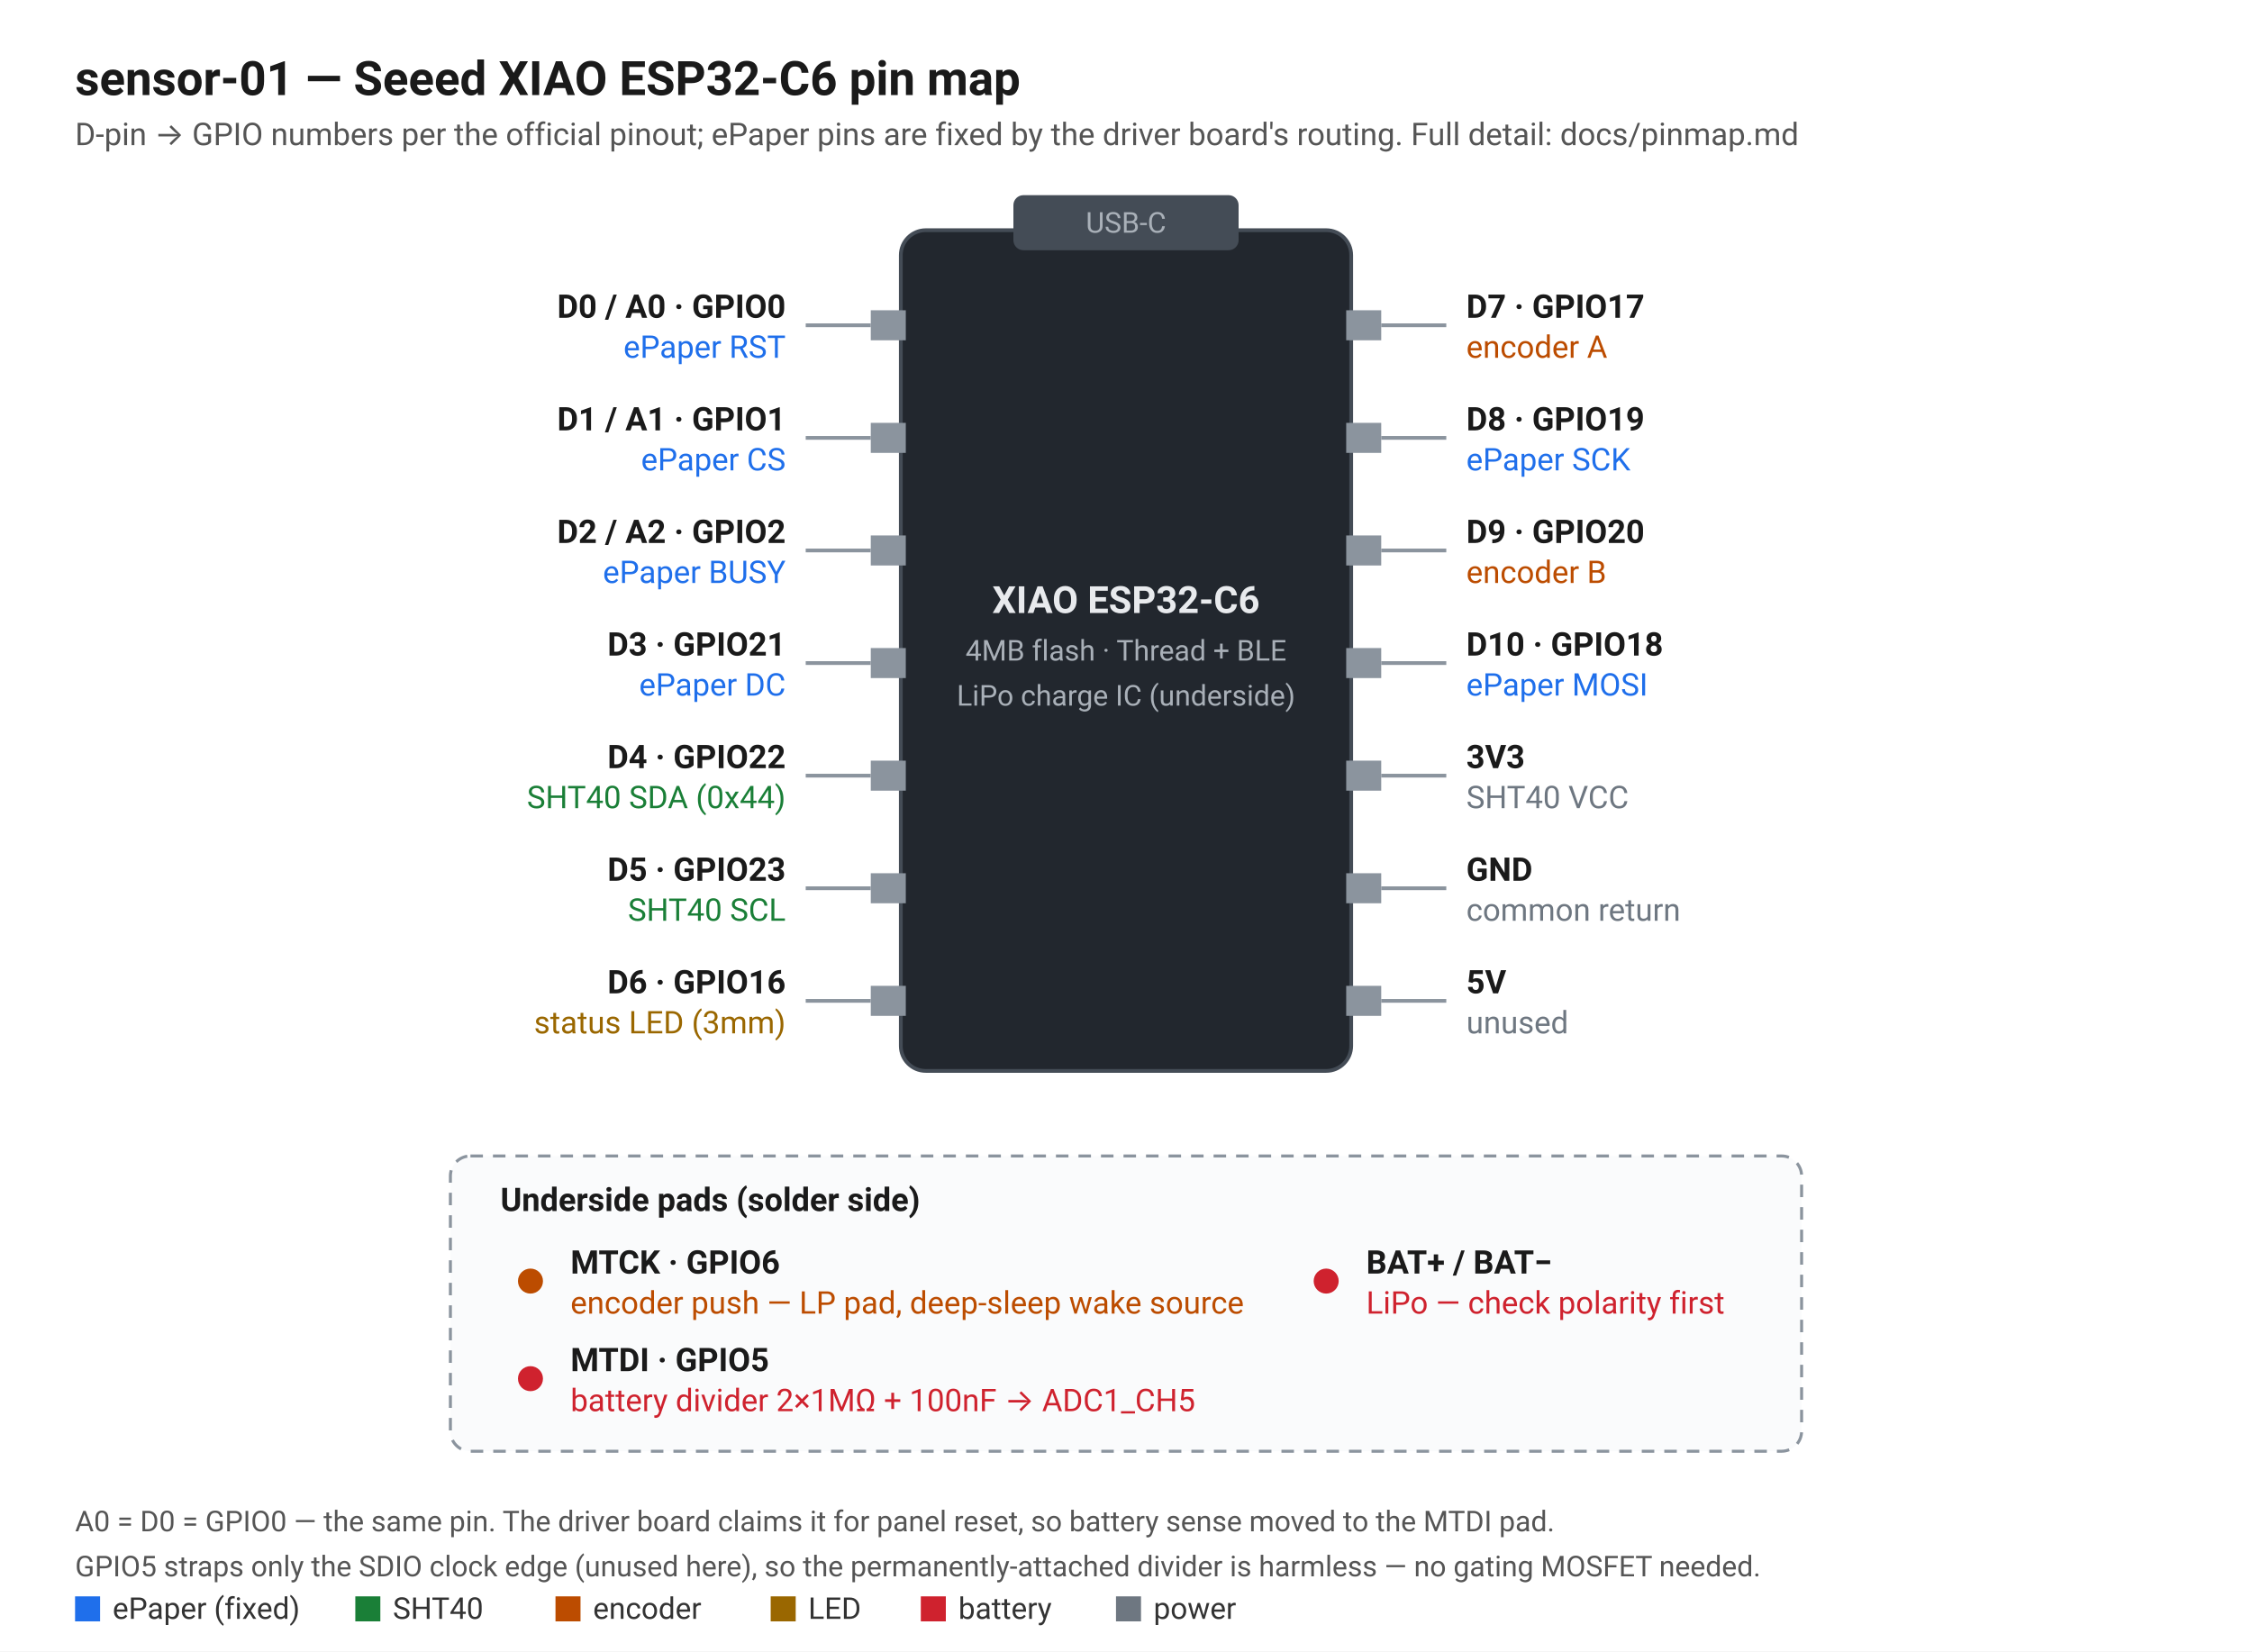
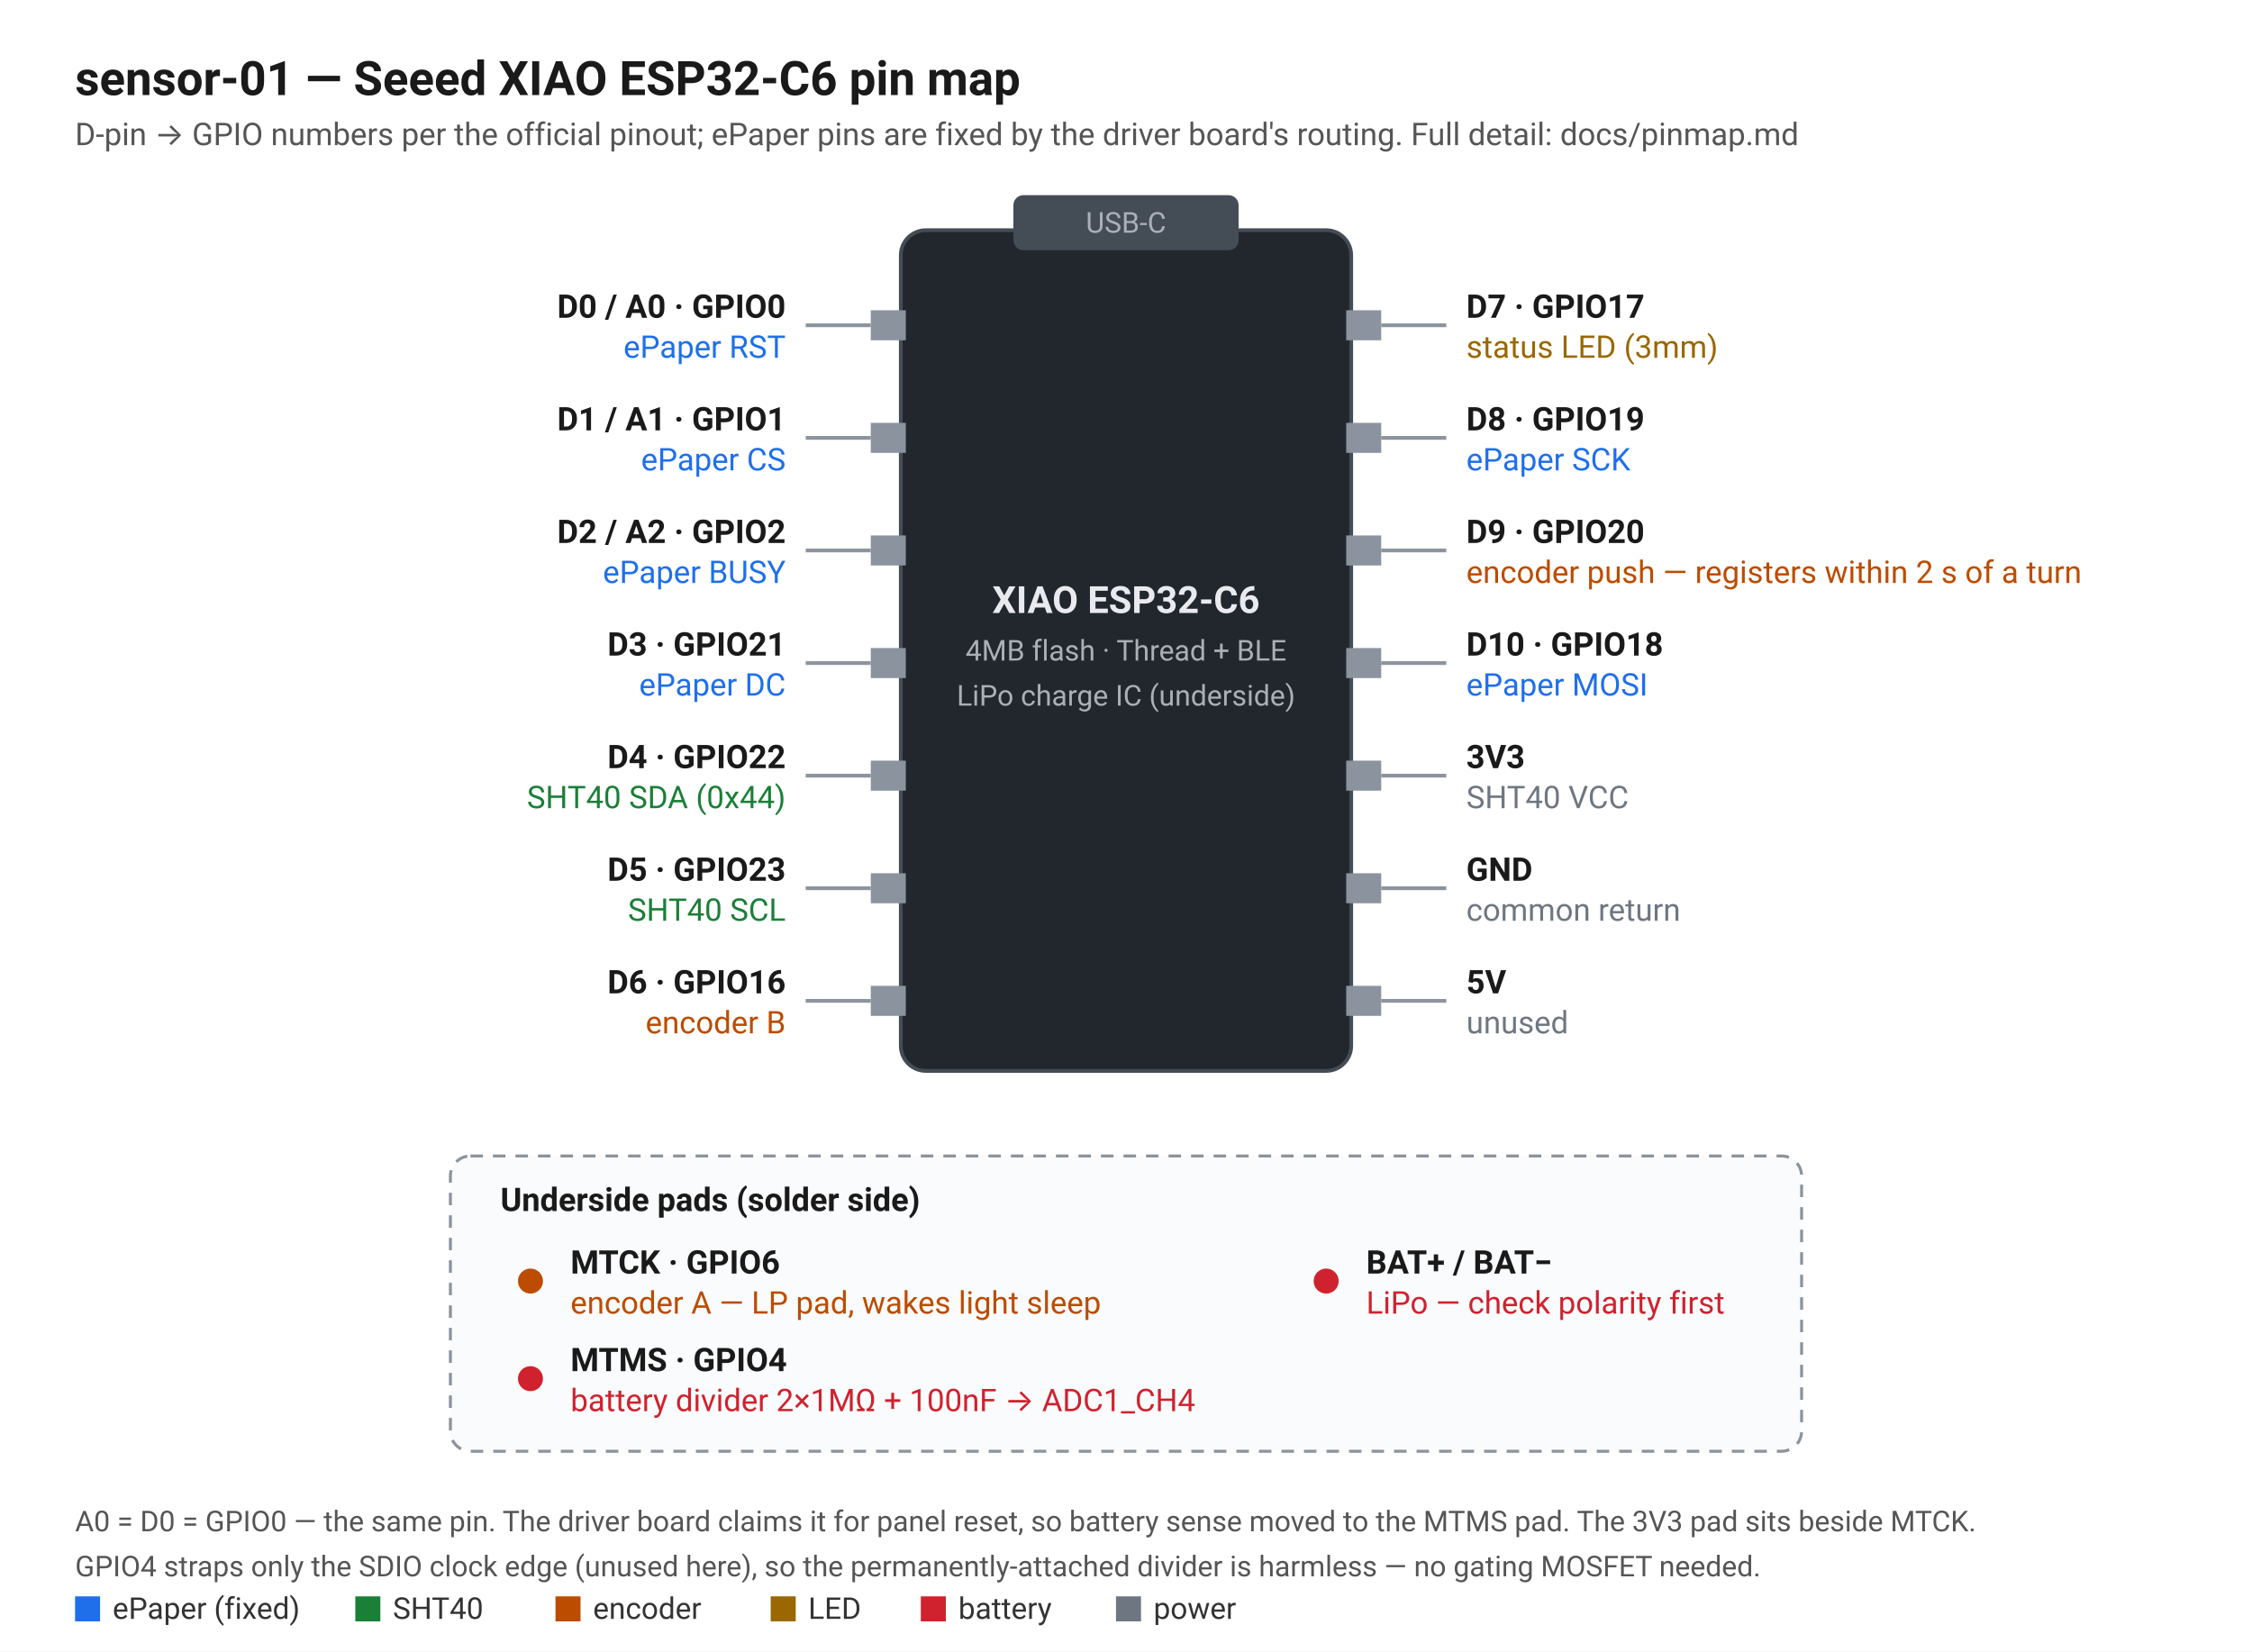
<svg xmlns="http://www.w3.org/2000/svg" width="900" height="660" viewBox="0 0 900 660" font-family="ui-sans-serif, system-ui, -apple-system, 'Segoe UI', Roboto, sans-serif">
  <style>
    .hdr   { font-size: 19px; font-weight: 700; fill: #1a1a1a; }
    .sub   { font-size: 12.5px; fill: #555; }
    .pin   { font-size: 13px; font-weight: 700; fill: #1a1a1a; }
    .fn    { font-size: 12.5px; }
    .board { font-size: 15px; font-weight: 700; fill: #e8eaed; }
    .boardsub { font-size: 11.5px; fill: #a9b0b8; }
    .note  { font-size: 11.5px; fill: #555; }
    .lgd   { font-size: 12px; fill: #333; }
    .epaper { fill: #1f6feb; } .sht { fill: #1a7f37; } .enc { fill: #bc4c00; }
    .led    { fill: #9a6700; } .bat { fill: #cf222e; } .pwr { fill: #6e7781; }
  </style>
  <rect width="900" height="660" fill="#ffffff" />
  <text class="hdr" x="30" y="38">sensor-01 — Seeed XIAO ESP32-C6 pin map</text>
  <text class="sub" x="30" y="58">D-pin → GPIO numbers per the official pinout; ePaper pins are fixed by the driver board's routing. Full detail: docs/pinmap.md</text>
  <rect x="360" y="92" width="180" height="336" rx="10" fill="#22272e" stroke="#444c56" stroke-width="1.5" />
  <rect x="405" y="78" width="90" height="22" rx="4" fill="#444c56" />
  <text class="boardsub" x="450" y="93" text-anchor="middle">USB-C</text>
  <text class="board" x="450" y="245" text-anchor="middle">XIAO ESP32-C6</text>
  <text class="boardsub" x="450" y="264" text-anchor="middle">4MB flash · Thread + BLE</text>
  <text class="boardsub" x="450" y="282" text-anchor="middle">LiPo charge IC (underside)</text>
  <rect x="348" y="124" width="14" height="12" fill="#8b949e" />
  <line x1="348" y1="130" x2="322" y2="130" stroke="#8b949e" stroke-width="1.5" />
  <text class="pin" x="314" y="127" text-anchor="end">D0 / A0 · GPIO0</text>
  <text class="fn epaper" x="314" y="143" text-anchor="end">ePaper RST</text>
  <rect x="348" y="169" width="14" height="12" fill="#8b949e" />
  <line x1="348" y1="175" x2="322" y2="175" stroke="#8b949e" stroke-width="1.5" />
  <text class="pin" x="314" y="172" text-anchor="end">D1 / A1 · GPIO1</text>
  <text class="fn epaper" x="314" y="188" text-anchor="end">ePaper CS</text>
  <rect x="348" y="214" width="14" height="12" fill="#8b949e" />
  <line x1="348" y1="220" x2="322" y2="220" stroke="#8b949e" stroke-width="1.5" />
  <text class="pin" x="314" y="217" text-anchor="end">D2 / A2 · GPIO2</text>
  <text class="fn epaper" x="314" y="233" text-anchor="end">ePaper BUSY</text>
  <rect x="348" y="259" width="14" height="12" fill="#8b949e" />
  <line x1="348" y1="265" x2="322" y2="265" stroke="#8b949e" stroke-width="1.5" />
  <text class="pin" x="314" y="262" text-anchor="end">D3 · GPIO21</text>
  <text class="fn epaper" x="314" y="278" text-anchor="end">ePaper DC</text>
  <rect x="348" y="304" width="14" height="12" fill="#8b949e" />
  <line x1="348" y1="310" x2="322" y2="310" stroke="#8b949e" stroke-width="1.5" />
  <text class="pin" x="314" y="307" text-anchor="end">D4 · GPIO22</text>
  <text class="fn sht" x="314" y="323" text-anchor="end">SHT40 SDA (0x44)</text>
  <rect x="348" y="349" width="14" height="12" fill="#8b949e" />
  <line x1="348" y1="355" x2="322" y2="355" stroke="#8b949e" stroke-width="1.5" />
  <text class="pin" x="314" y="352" text-anchor="end">D5 · GPIO23</text>
  <text class="fn sht" x="314" y="368" text-anchor="end">SHT40 SCL</text>
  <rect x="348" y="394" width="14" height="12" fill="#8b949e" />
  <line x1="348" y1="400" x2="322" y2="400" stroke="#8b949e" stroke-width="1.5" />
  <text class="pin" x="314" y="397" text-anchor="end">D6 · GPIO16</text>
-   <text class="fn led" x="314" y="413" text-anchor="end">status LED (3mm)</text>
+   <text class="fn enc" x="314" y="413" text-anchor="end">encoder B</text>
  <rect x="538" y="124" width="14" height="12" fill="#8b949e" />
  <line x1="552" y1="130" x2="578" y2="130" stroke="#8b949e" stroke-width="1.5" />
  <text class="pin" x="586" y="127">D7 · GPIO17</text>
-   <text class="fn enc" x="586" y="143">encoder A</text>
+   <text class="fn led" x="586" y="143">status LED (3mm)</text>
  <rect x="538" y="169" width="14" height="12" fill="#8b949e" />
  <line x1="552" y1="175" x2="578" y2="175" stroke="#8b949e" stroke-width="1.5" />
  <text class="pin" x="586" y="172">D8 · GPIO19</text>
  <text class="fn epaper" x="586" y="188">ePaper SCK</text>
  <rect x="538" y="214" width="14" height="12" fill="#8b949e" />
  <line x1="552" y1="220" x2="578" y2="220" stroke="#8b949e" stroke-width="1.5" />
  <text class="pin" x="586" y="217">D9 · GPIO20</text>
-   <text class="fn enc" x="586" y="233">encoder B</text>
+   <text class="fn enc" x="586" y="233">encoder push — registers within 2 s of a turn</text>
  <rect x="538" y="259" width="14" height="12" fill="#8b949e" />
  <line x1="552" y1="265" x2="578" y2="265" stroke="#8b949e" stroke-width="1.5" />
  <text class="pin" x="586" y="262">D10 · GPIO18</text>
  <text class="fn epaper" x="586" y="278">ePaper MOSI</text>
  <rect x="538" y="304" width="14" height="12" fill="#8b949e" />
  <line x1="552" y1="310" x2="578" y2="310" stroke="#8b949e" stroke-width="1.5" />
  <text class="pin" x="586" y="307">3V3</text>
  <text class="fn pwr" x="586" y="323">SHT40 VCC</text>
  <rect x="538" y="349" width="14" height="12" fill="#8b949e" />
  <line x1="552" y1="355" x2="578" y2="355" stroke="#8b949e" stroke-width="1.5" />
  <text class="pin" x="586" y="352">GND</text>
  <text class="fn pwr" x="586" y="368">common return</text>
  <rect x="538" y="394" width="14" height="12" fill="#8b949e" />
  <line x1="552" y1="400" x2="578" y2="400" stroke="#8b949e" stroke-width="1.5" />
  <text class="pin" x="586" y="397">5V</text>
  <text class="fn pwr" x="586" y="413">unused</text>
  <rect x="180" y="462" width="540" height="118" rx="8" fill="#fafbfc" stroke="#8b949e" stroke-width="1.2" stroke-dasharray="5 4" />
  <text class="pin" x="200" y="484">Underside pads (solder side)</text>
  <circle cx="212" cy="512" r="5" fill="#bc4c00" />
  <text class="pin" x="228" y="509">MTCK · GPIO6</text>
-   <text class="fn enc" x="228" y="525">encoder push — LP pad, deep-sleep wake source</text>
+   <text class="fn enc" x="228" y="525">encoder A — LP pad, wakes light sleep</text>
  <circle cx="212" cy="551" r="5" fill="#cf222e" />
-   <text class="pin" x="228" y="548">MTDI · GPIO5</text>
-   <text class="fn bat" x="228" y="564">battery divider 2×1MΩ + 100nF → ADC1_CH5</text>
+   <text class="pin" x="228" y="548">MTMS · GPIO4</text>
+   <text class="fn bat" x="228" y="564">battery divider 2×1MΩ + 100nF → ADC1_CH4</text>
  <circle cx="530" cy="512" r="5" fill="#cf222e" />
  <text class="pin" x="546" y="509">BAT+ / BAT−</text>
  <text class="fn bat" x="546" y="525">LiPo — check polarity first</text>
-   <text class="note" x="30" y="612">A0 = D0 = GPIO0 — the same pin. The driver board claims it for panel reset, so battery sense moved to the MTDI pad.</text>
-   <text class="note" x="30" y="630">GPIO5 straps only the SDIO clock edge (unused here), so the permanently-attached divider is harmless — no gating MOSFET needed.</text>
+   <text class="note" x="30" y="612">A0 = D0 = GPIO0 — the same pin. The driver board claims it for panel reset, so battery sense moved to the MTMS pad. The 3V3 pad sits beside MTCK.</text>
+   <text class="note" x="30" y="630">GPIO4 straps only the SDIO clock edge (unused here), so the permanently-attached divider is harmless — no gating MOSFET needed.</text>
  <g transform="translate(30,646)">
    <rect x="0" y="-8" width="10" height="10" fill="#1f6feb" />
    <text class="lgd" x="15" y="1">ePaper (fixed)</text>
    <rect x="112" y="-8" width="10" height="10" fill="#1a7f37" />
    <text class="lgd" x="127" y="1">SHT40</text>
    <rect x="192" y="-8" width="10" height="10" fill="#bc4c00" />
    <text class="lgd" x="207" y="1">encoder</text>
    <rect x="278" y="-8" width="10" height="10" fill="#9a6700" />
    <text class="lgd" x="293" y="1">LED</text>
    <rect x="338" y="-8" width="10" height="10" fill="#cf222e" />
    <text class="lgd" x="353" y="1">battery</text>
    <rect x="416" y="-8" width="10" height="10" fill="#6e7781" />
    <text class="lgd" x="431" y="1">power</text>
  </g>
</svg>
